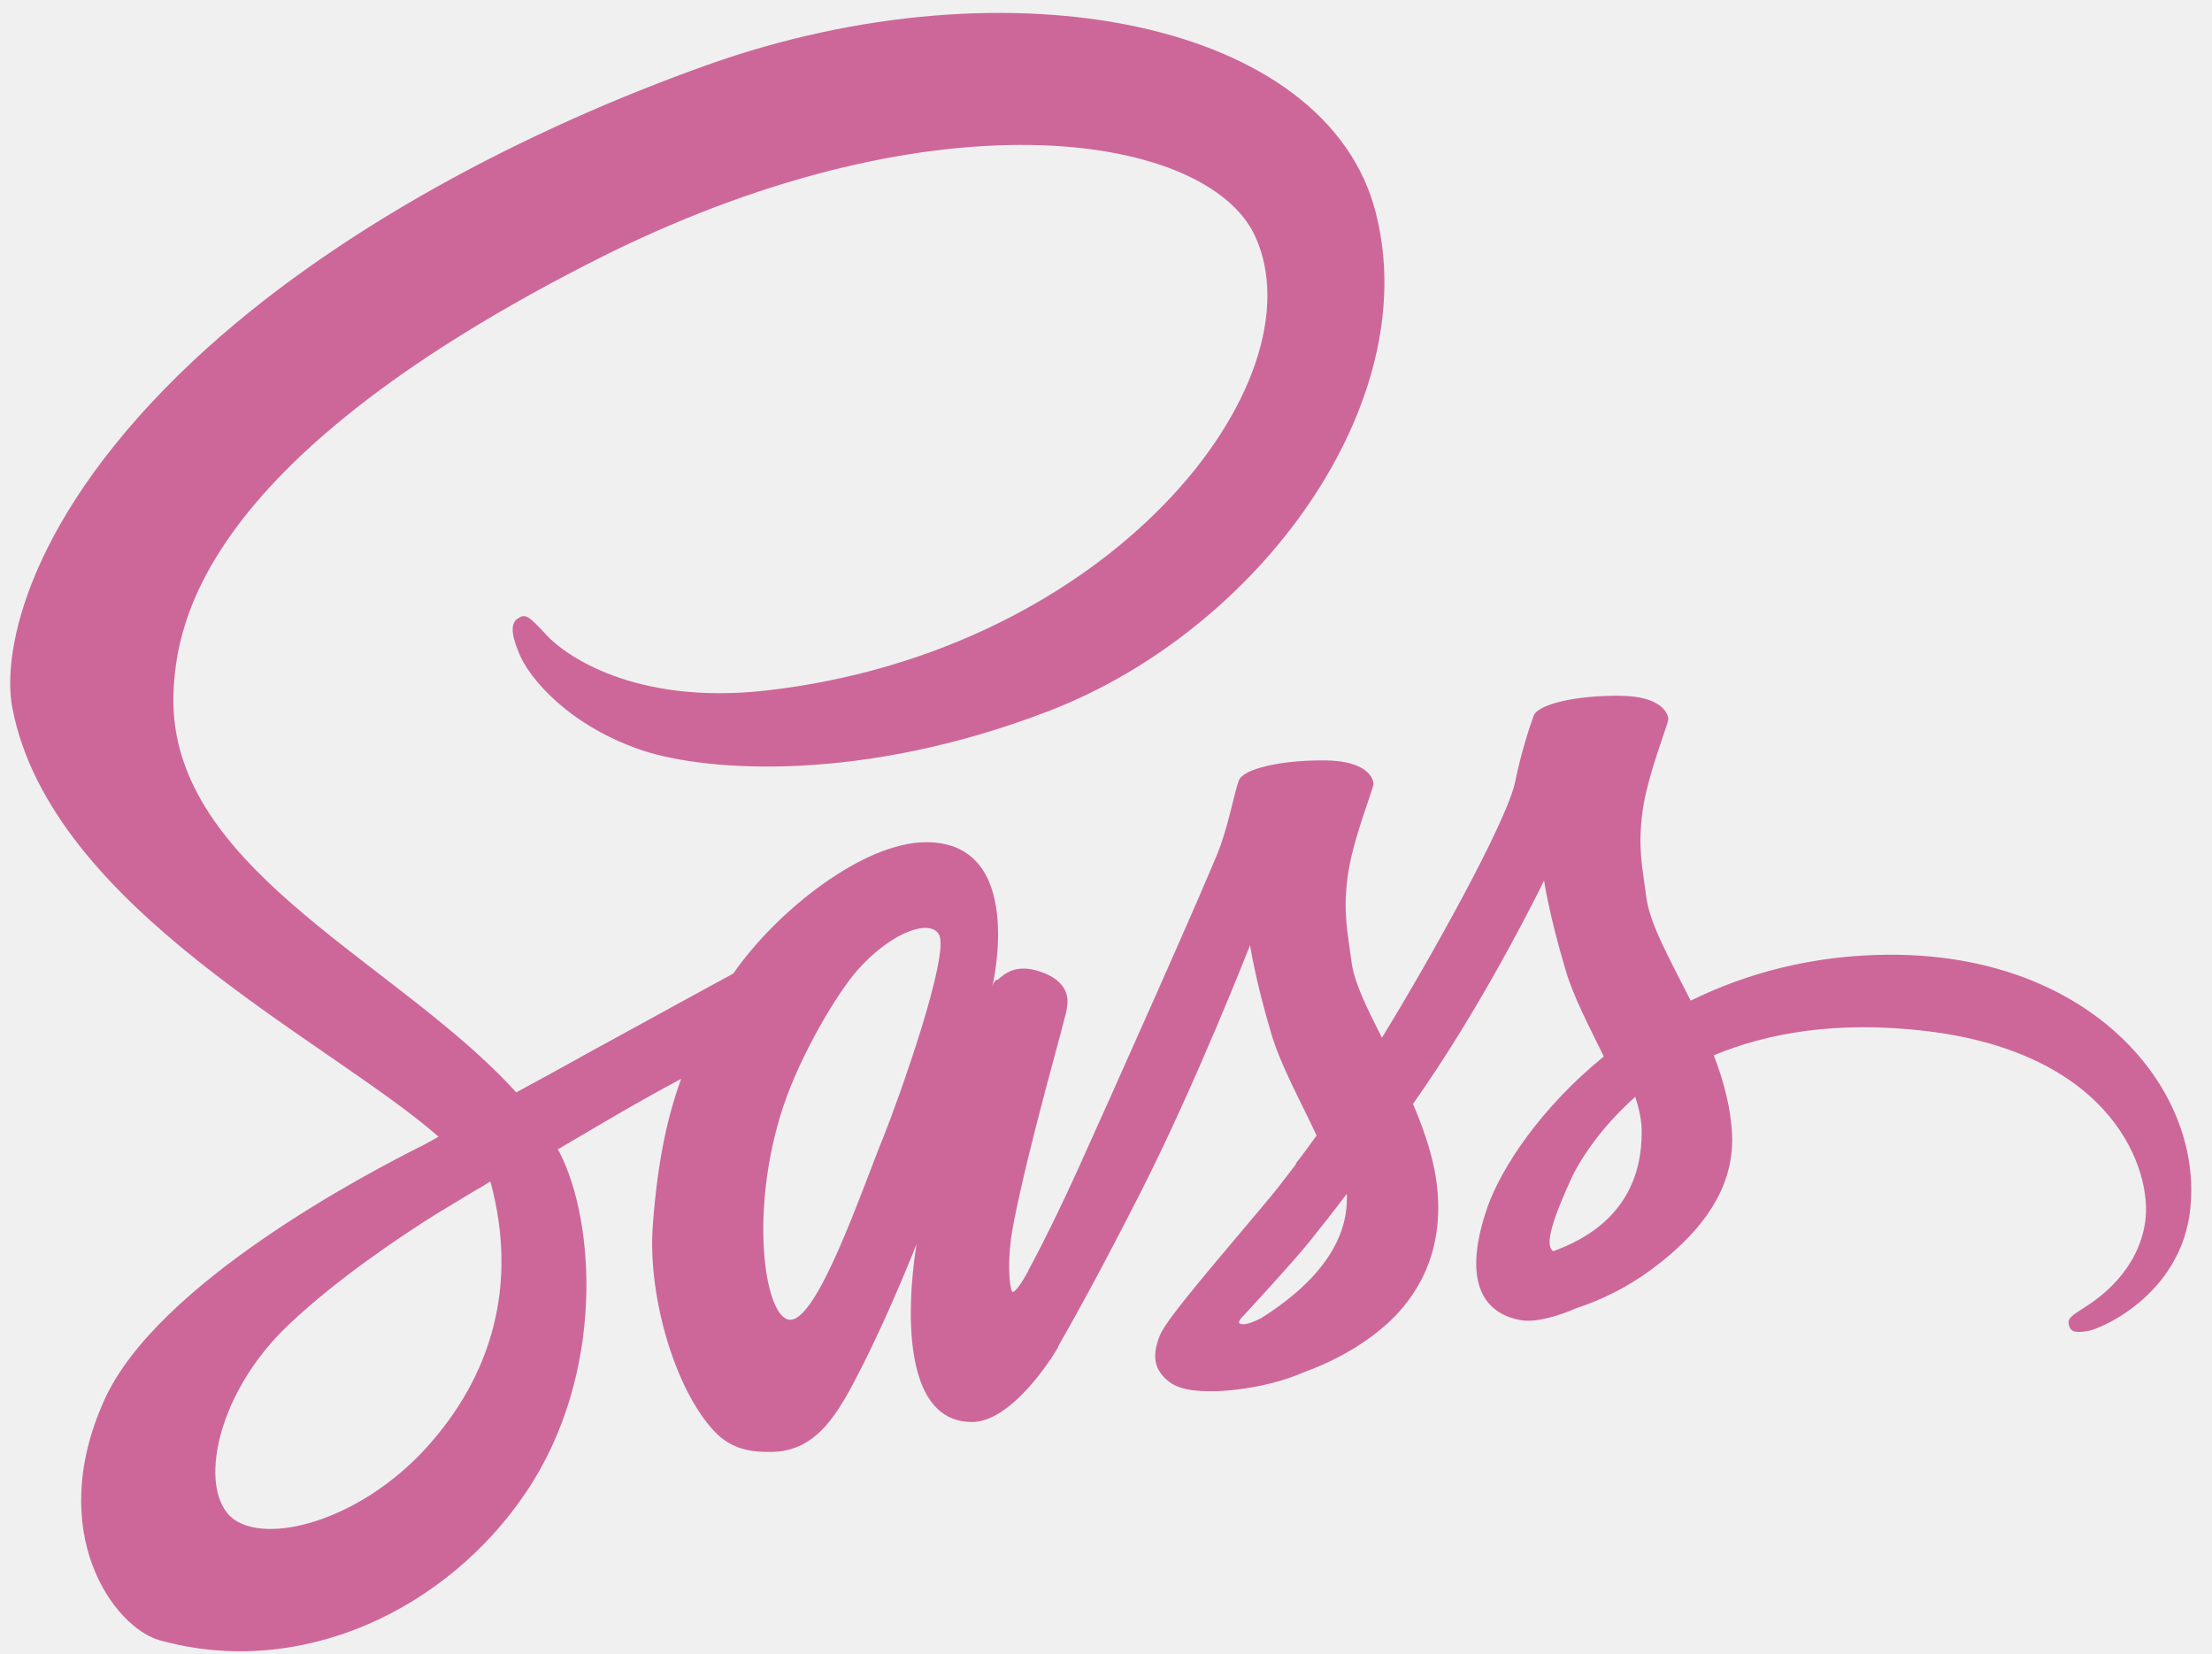
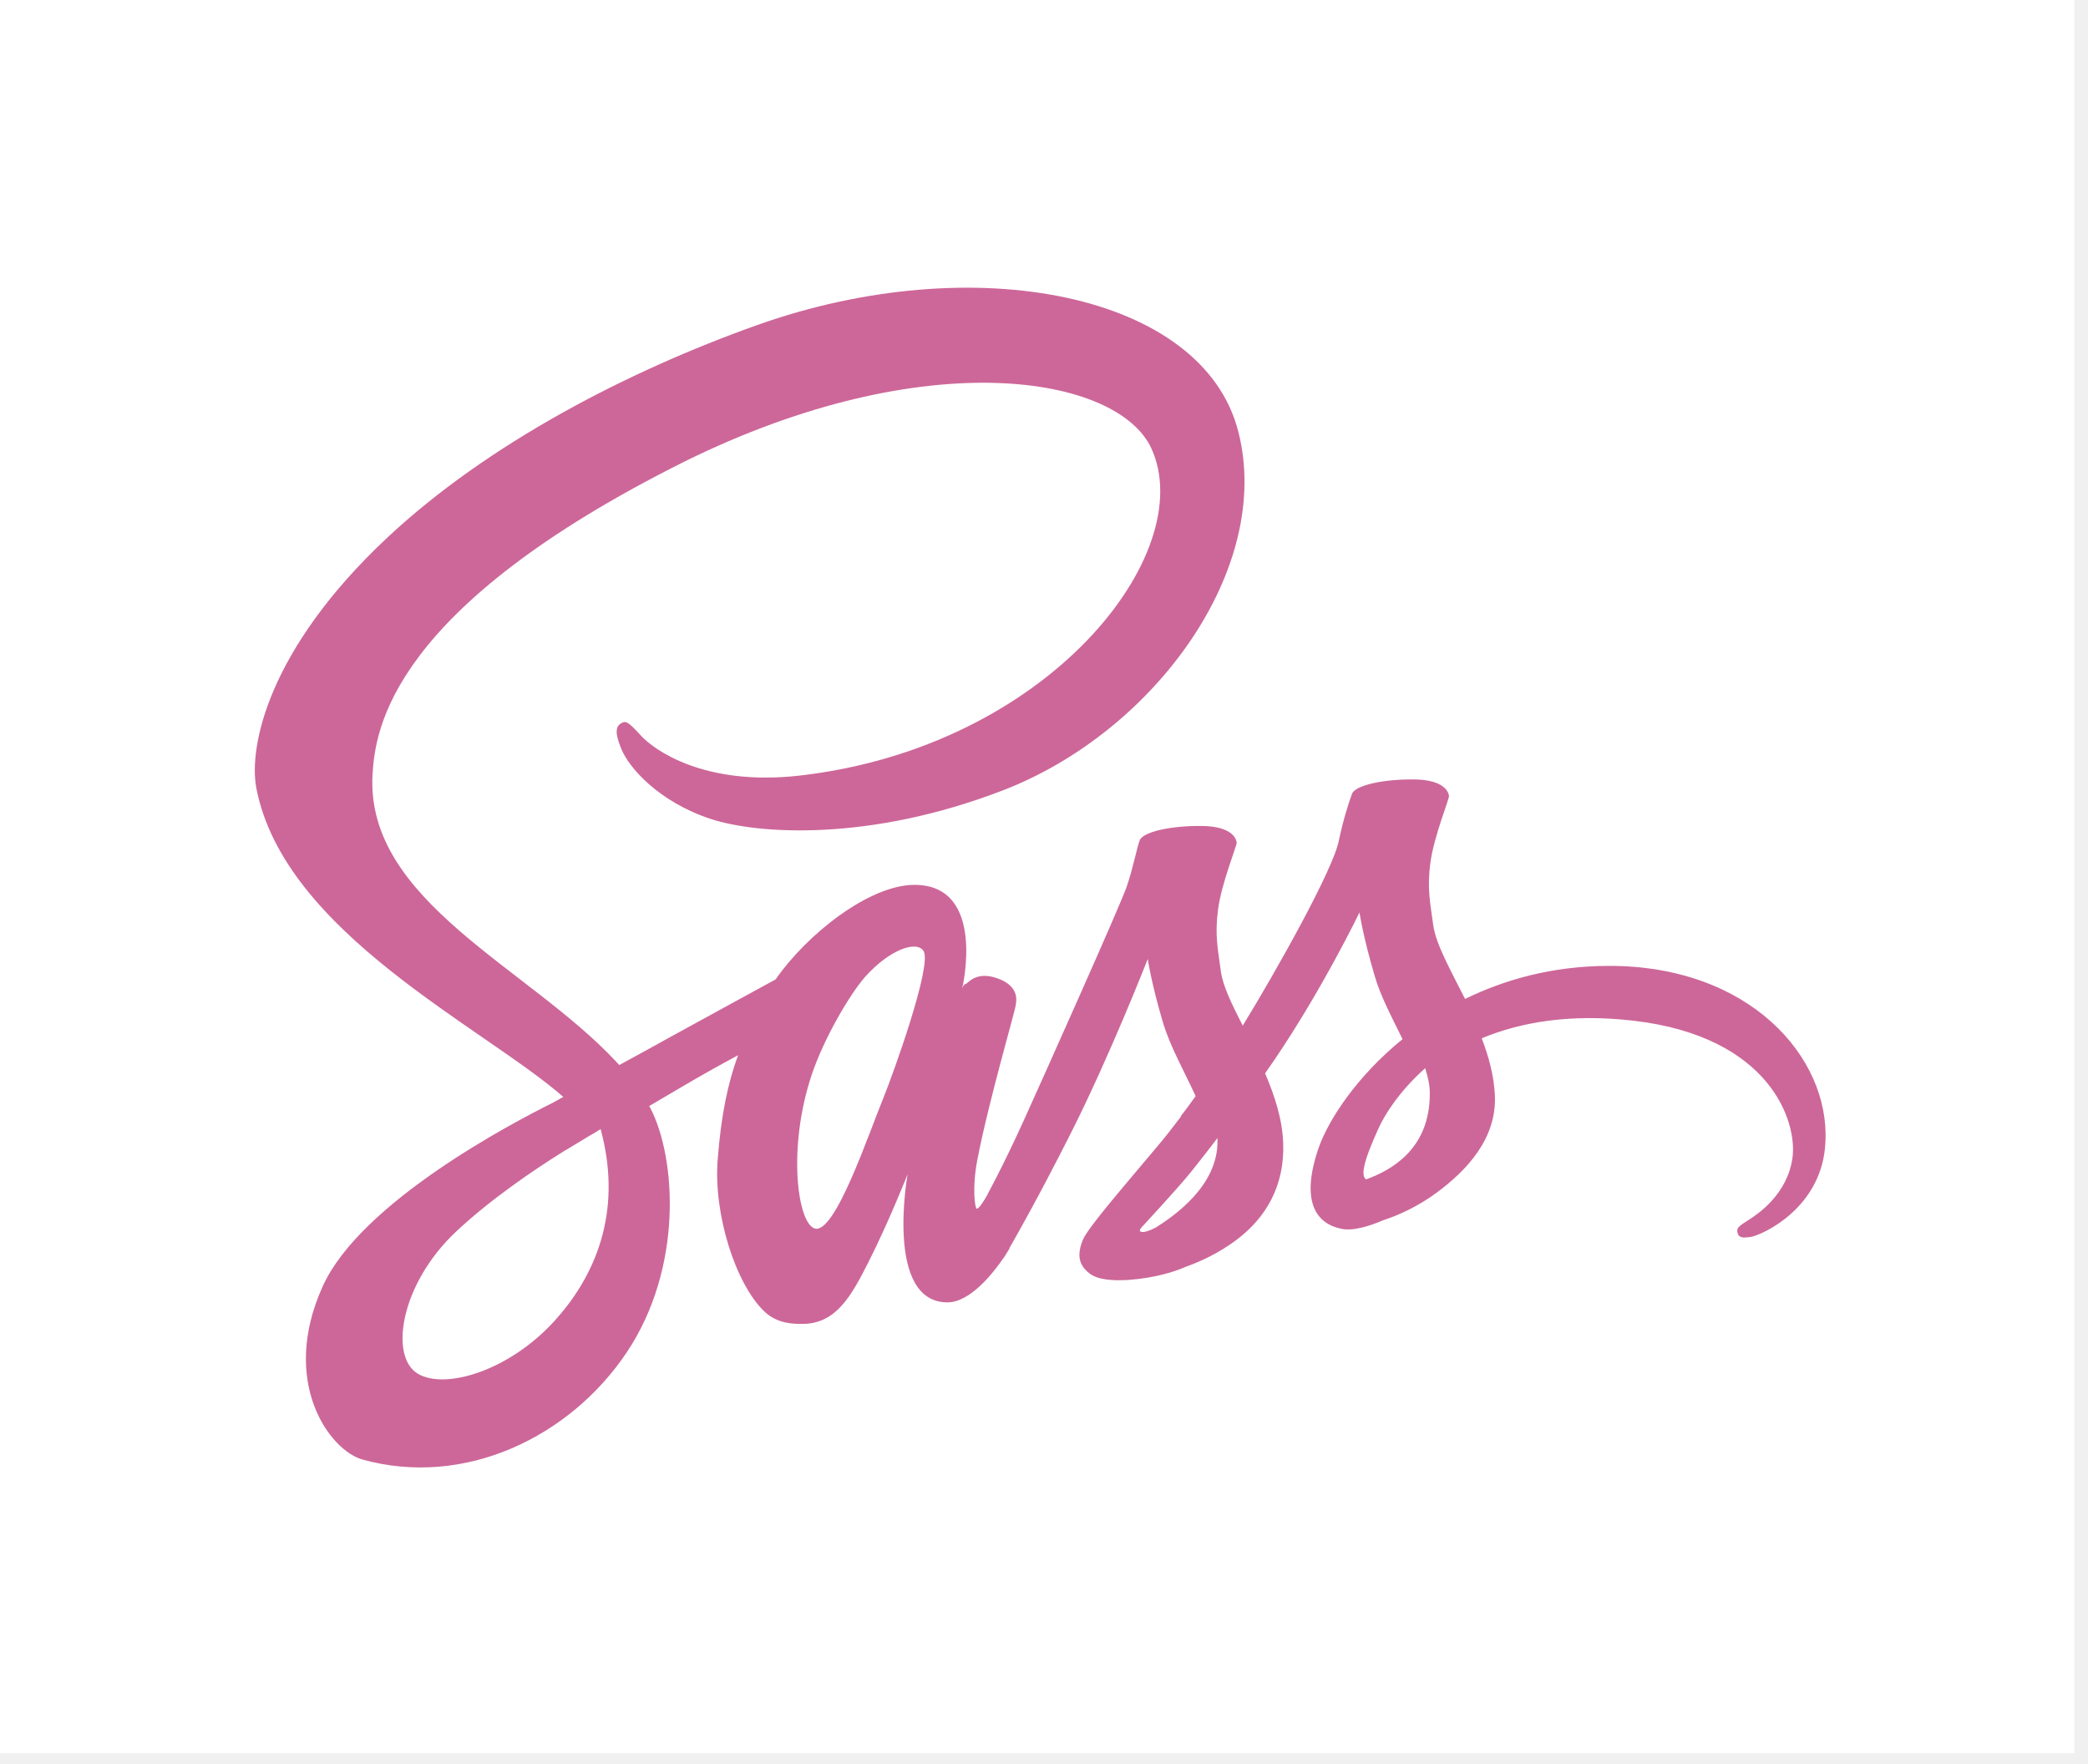
- <svg xmlns="http://www.w3.org/2000/svg" width="103px" height="77px" viewBox="0 0 103 77" version="1.1">
+ <svg xmlns="http://www.w3.org/2000/svg" width="135px" height="114px" viewBox="0 0 135 114" version="1.1">
  <defs />
  <g id="Page-1" stroke="none" stroke-width="1" fill="none" fill-rule="evenodd">
-     <g id="Group-3" transform="translate(-16, -18)">
-       <rect id="Rectangle-1-Copy-5" x="0" y="0" width="134.111" height="113.353" />
+     <g id="Group-3">
+       <rect id="Rectangle-1-Copy-5" fill="#FFFFFF" x="0" y="0" width="134.111" height="113.353" />
      <g id="Sass_logo" transform="translate(16.29446, 18.41983)" fill="#CD6799">
        <g id="Layer_1">
          <path d="M87.631,44.028 C84.088,44.047 81.009,44.901 78.43,46.165 C77.484,44.288 76.538,42.616 76.371,41.39 C76.186,39.96 75.963,39.087 76.186,37.378 C76.408,35.668 77.41,33.235 77.391,33.049 C77.373,32.863 77.169,31.99 75.128,31.972 C73.088,31.953 71.325,32.362 71.121,32.9 C70.917,33.439 70.528,34.665 70.268,35.928 C69.916,37.786 66.187,44.418 64.054,47.892 C63.367,46.536 62.774,45.347 62.644,44.4 C62.458,42.969 62.236,42.096 62.458,40.387 C62.681,38.678 63.683,36.244 63.664,36.059 C63.646,35.873 63.442,35 61.401,34.981 C59.361,34.962 57.598,35.371 57.394,35.91 C57.19,36.449 56.968,37.712 56.541,38.938 C56.114,40.164 51.161,51.236 49.863,54.097 C49.195,55.565 48.62,56.735 48.212,57.534 L48.212,57.534 C48.212,57.534 48.193,57.59 48.138,57.682 C47.785,58.37 47.581,58.741 47.581,58.741 C47.581,58.741 47.581,58.741 47.581,58.76 C47.303,59.262 47.006,59.726 46.858,59.726 C46.746,59.726 46.542,58.388 46.895,56.568 C47.637,52.722 49.399,46.74 49.381,46.536 C49.381,46.425 49.714,45.384 48.23,44.846 C46.784,44.307 46.264,45.199 46.134,45.199 C46.004,45.199 45.912,45.514 45.912,45.514 C45.912,45.514 47.526,38.789 42.832,38.789 C39.901,38.789 35.857,42.003 33.854,44.901 C32.593,45.589 29.903,47.056 27.028,48.635 C25.933,49.248 24.802,49.861 23.744,50.437 C23.67,50.363 23.596,50.27 23.522,50.196 C17.845,44.121 7.346,39.83 7.791,31.674 C7.958,28.702 8.978,20.899 27.955,11.425 C43.574,3.715 56.003,5.852 58.155,10.589 C61.234,17.351 51.495,29.909 35.357,31.73 C29.198,32.417 25.97,30.039 25.154,29.148 C24.301,28.219 24.171,28.163 23.856,28.349 C23.336,28.628 23.67,29.464 23.856,29.947 C24.338,31.21 26.323,33.439 29.68,34.535 C32.648,35.501 39.864,36.04 48.601,32.659 C58.377,28.869 66.02,18.336 63.775,9.512 C61.531,0.557 46.691,-2.396 32.648,2.601 C24.301,5.573 15.248,10.255 8.737,16.348 C1.002,23.593 -0.223,29.891 0.278,32.529 C2.078,41.892 14.97,47.985 20.127,52.499 C19.867,52.648 19.626,52.778 19.422,52.89 C16.844,54.171 7.012,59.317 4.563,64.76 C1.781,70.928 5.009,75.349 7.142,75.944 C13.764,77.783 20.572,74.476 24.227,69.015 C27.881,63.553 27.436,56.456 25.748,53.205 C25.729,53.168 25.711,53.131 25.673,53.094 C26.341,52.704 27.028,52.295 27.695,51.905 C29.012,51.125 30.311,50.4 31.424,49.806 C30.793,51.533 30.33,53.595 30.107,56.568 C29.829,60.06 31.257,64.593 33.131,66.377 C33.965,67.157 34.949,67.175 35.579,67.175 C37.768,67.175 38.751,65.355 39.846,63.2 C41.181,60.562 42.387,57.497 42.387,57.497 C42.387,57.497 40.885,65.782 44.966,65.782 C46.45,65.782 47.952,63.85 48.62,62.866 L48.62,62.884 C48.62,62.884 48.657,62.828 48.731,62.698 C48.88,62.457 48.972,62.308 48.972,62.308 L48.972,62.271 C49.566,61.231 50.902,58.871 52.887,54.952 C55.446,49.899 57.914,43.582 57.914,43.582 C57.914,43.582 58.136,45.124 58.897,47.688 C59.342,49.193 60.269,50.846 61.011,52.444 C60.418,53.28 60.047,53.744 60.047,53.744 C60.047,53.744 60.047,53.744 60.065,53.763 C59.583,54.394 59.064,55.082 58.489,55.75 C56.467,58.166 54.055,60.934 53.721,61.732 C53.332,62.68 53.424,63.367 54.166,63.924 C54.704,64.333 55.669,64.389 56.652,64.333 C58.47,64.203 59.75,63.757 60.381,63.479 C61.364,63.126 62.514,62.587 63.59,61.788 C65.575,60.32 66.781,58.221 66.669,55.453 C66.614,53.93 66.113,52.407 65.501,50.976 C65.686,50.716 65.853,50.456 66.039,50.196 C69.174,45.607 71.604,40.573 71.604,40.573 C71.604,40.573 71.826,42.115 72.587,44.678 C72.958,45.979 73.718,47.391 74.386,48.765 C71.437,51.162 69.619,53.948 68.97,55.769 C67.801,59.15 68.71,60.673 70.435,61.026 C71.214,61.194 72.327,60.822 73.143,60.469 C74.182,60.135 75.406,59.559 76.575,58.704 C78.56,57.237 80.471,55.193 80.359,52.425 C80.304,51.162 79.97,49.917 79.506,48.71 C82.01,47.669 85.238,47.093 89.356,47.576 C98.186,48.617 99.93,54.134 99.596,56.456 C99.262,58.779 97.407,60.042 96.795,60.432 C96.183,60.822 95.979,60.952 96.034,61.231 C96.108,61.639 96.405,61.621 96.925,61.547 C97.648,61.417 101.562,59.67 101.729,55.397 C102.007,49.936 96.813,43.972 87.631,44.028 L87.631,44.028 Z M19.515,67.027 C16.584,70.222 12.503,71.43 10.741,70.408 C8.848,69.312 9.59,64.593 13.189,61.212 C15.378,59.15 18.198,57.237 20.071,56.066 C20.498,55.806 21.129,55.435 21.889,54.97 C22.019,54.896 22.093,54.859 22.093,54.859 L22.093,54.859 C22.242,54.766 22.39,54.673 22.538,54.58 C23.856,59.41 22.594,63.664 19.515,67.027 L19.515,67.027 Z M40.847,52.499 C39.827,54.989 37.694,61.361 36.395,61.008 C35.282,60.711 34.596,55.88 36.173,51.106 C36.97,48.71 38.659,45.849 39.642,44.734 C41.237,42.951 42.999,42.356 43.426,43.081 C43.964,44.028 41.478,50.939 40.847,52.499 L40.847,52.499 Z M58.452,60.934 C58.025,61.156 57.617,61.305 57.431,61.194 C57.301,61.119 57.617,60.822 57.617,60.822 C57.617,60.822 59.824,58.444 60.696,57.367 C61.197,56.735 61.791,55.992 62.421,55.156 L62.421,55.397 C62.421,58.24 59.676,60.153 58.452,60.934 L58.452,60.934 Z M72.03,57.831 C71.715,57.608 71.771,56.865 72.828,54.543 C73.236,53.633 74.201,52.109 75.852,50.642 C76.037,51.236 76.167,51.812 76.148,52.351 C76.13,55.936 73.57,57.274 72.03,57.831 L72.03,57.831 Z" id="Shape" />
        </g>
      </g>
    </g>
  </g>
</svg>
